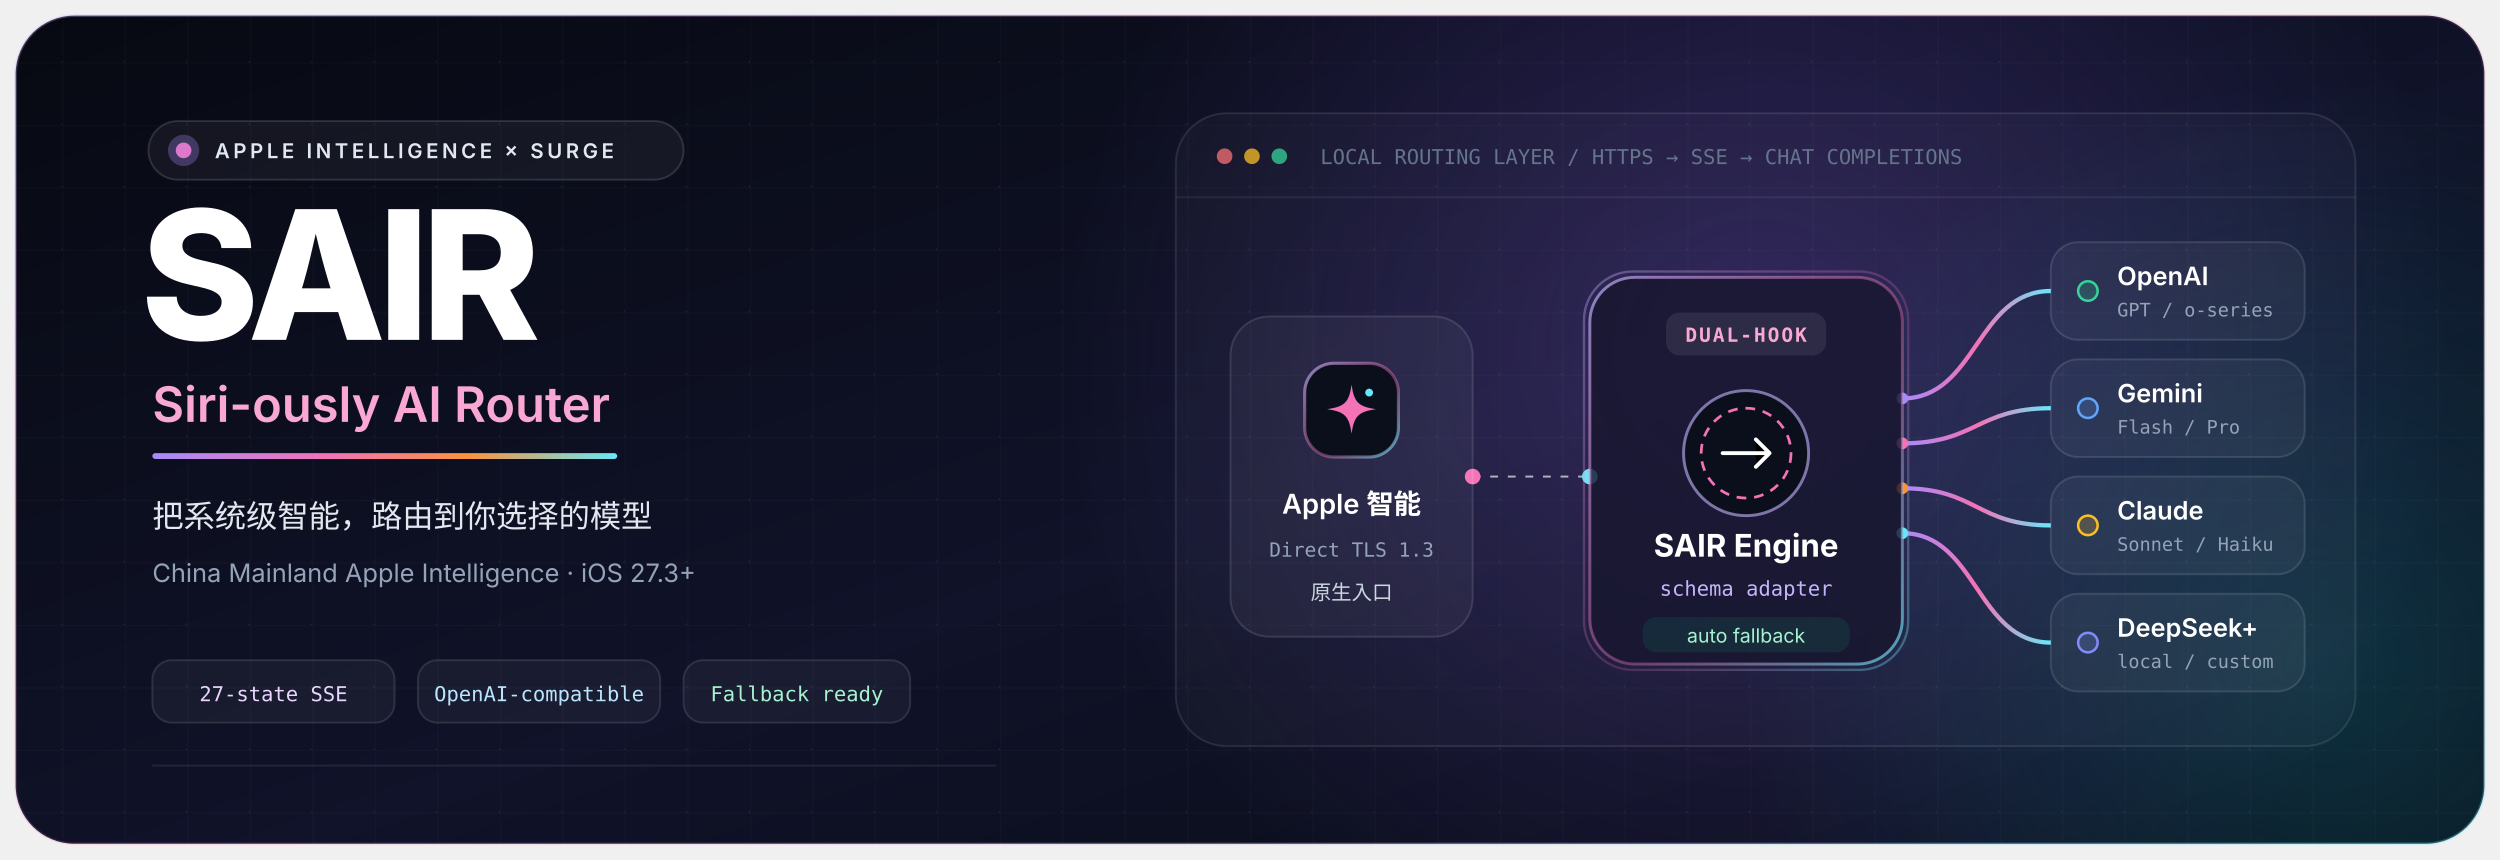
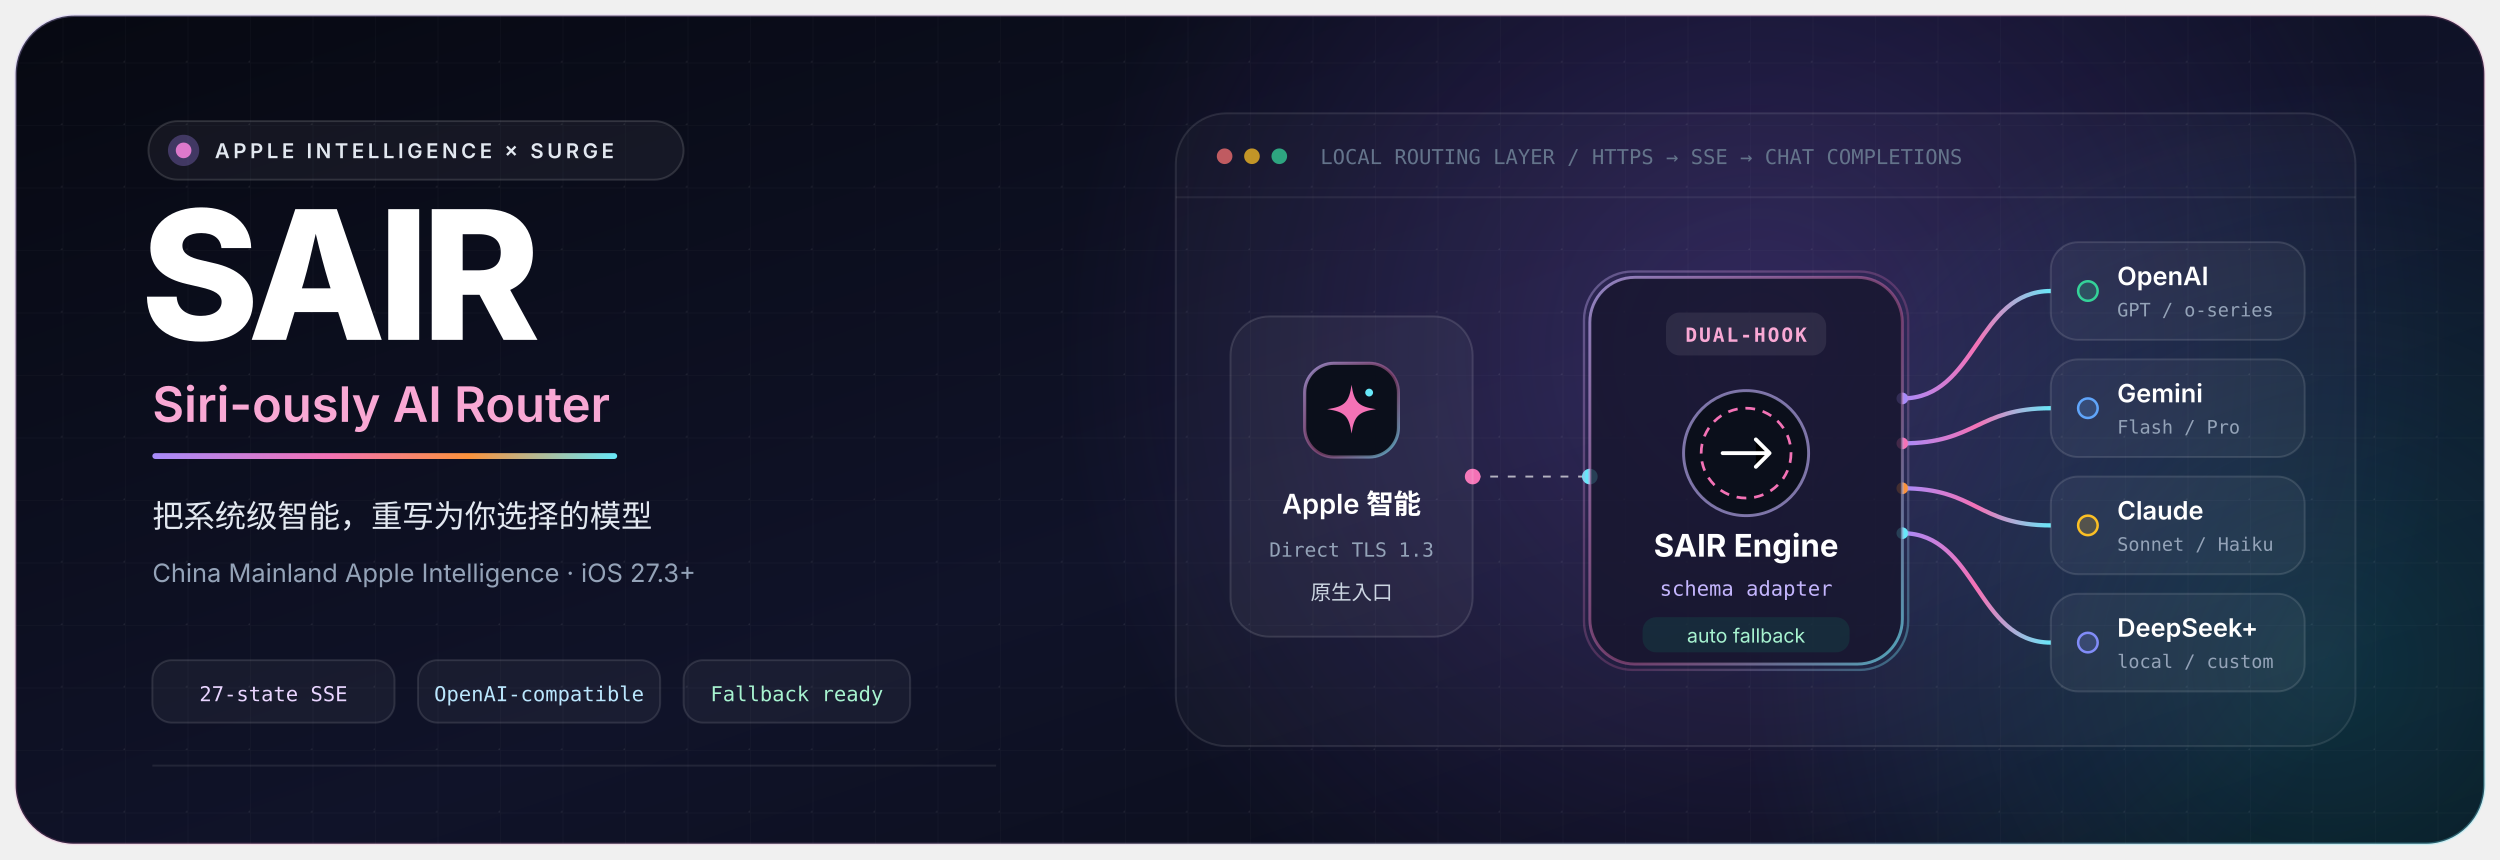
<svg xmlns="http://www.w3.org/2000/svg" viewBox="0 0 1280 440" width="100%" height="100%" role="img" aria-labelledby="title desc">
  <defs>
    <linearGradient id="background" x1="0%" y1="0%" x2="100%" y2="100%">
      <stop offset="0%" stop-color="#070912" />
      <stop offset="55%" stop-color="#101329" />
      <stop offset="100%" stop-color="#080B14" />
    </linearGradient>
    <linearGradient id="spectrum" x1="0%" y1="0%" x2="100%" y2="0%">
      <stop offset="0%" stop-color="#A78BFA" />
      <stop offset="38%" stop-color="#F472B6" />
      <stop offset="68%" stop-color="#FB923C" />
      <stop offset="100%" stop-color="#67E8F9" />
    </linearGradient>
    <linearGradient id="node-border" x1="0%" y1="0%" x2="100%" y2="100%">
      <stop offset="0%" stop-color="#C4B5FD" stop-opacity="0.68" />
      <stop offset="55%" stop-color="#F472B6" stop-opacity="0.38" />
      <stop offset="100%" stop-color="#67E8F9" stop-opacity="0.68" />
    </linearGradient>
    <linearGradient id="connector" x1="0%" y1="0%" x2="100%" y2="0%">
      <stop offset="0%" stop-color="#A78BFA" />
      <stop offset="50%" stop-color="#F472B6" />
      <stop offset="100%" stop-color="#67E8F9" />
    </linearGradient>
    <radialGradient id="violet-glow" cx="50%" cy="50%" r="50%">
      <stop offset="0%" stop-color="#8B5CF6" stop-opacity="0.24" />
      <stop offset="100%" stop-color="#8B5CF6" stop-opacity="0" />
    </radialGradient>
    <radialGradient id="cyan-glow" cx="50%" cy="50%" r="50%">
      <stop offset="0%" stop-color="#22D3EE" stop-opacity="0.18" />
      <stop offset="100%" stop-color="#22D3EE" stop-opacity="0" />
    </radialGradient>
    <pattern id="grid" width="32" height="32" patternUnits="userSpaceOnUse">
      <path d="M32 0H0V32" fill="none" stroke="#FFFFFF" stroke-width="0.6" stroke-opacity="0.035" />
      <circle cx="32" cy="32" r="0.9" fill="#FFFFFF" fill-opacity="0.08" />
    </pattern>
    <clipPath id="canvas">
      <rect x="8" y="8" width="1264" height="424" rx="30" />
    </clipPath>
  </defs>
  <g clip-path="url(#canvas)">
    <rect x="8" y="8" width="1264" height="424" fill="url(#background)" />
    <circle cx="900" cy="180" r="360" fill="url(#violet-glow)" />
    <circle cx="1190" cy="340" r="300" fill="url(#cyan-glow)" />
    <rect x="8" y="8" width="1264" height="424" fill="url(#grid)" />
    <path d="M110 9H1170" stroke="url(#spectrum)" stroke-width="2" stroke-linecap="round" opacity="0.7" />
    <path d="M78 392H510" stroke="#FFFFFF" stroke-opacity="0.08" />
    <g transform="translate(76 62)">
      <rect width="274" height="30" rx="15" fill="#FFFFFF" fill-opacity="0.05" stroke="#FFFFFF" stroke-opacity="0.13" />
      <circle cx="18" cy="15" r="4" fill="#F472B6" />
      <circle cx="18" cy="15" r="8" fill="#A78BFA" fill-opacity="0.3" />
      <text x="34" y="19" fill="#E2E8F0" font-family="-apple-system, BlinkMacSystemFont, 'SF Pro Text', 'Inter', sans-serif" font-size="10.5" font-weight="600" letter-spacing="1.8">APPLE INTELLIGENCE  ×  SURGE</text>
    </g>
    <text x="72" y="174" fill="#FFFFFF" font-family="-apple-system, BlinkMacSystemFont, 'SF Pro Display', 'Inter', sans-serif" font-size="92" font-weight="800" letter-spacing="-4">SAIR</text>
    <text x="78" y="216" fill="#F9A8D4" font-family="-apple-system, BlinkMacSystemFont, 'SF Pro Display', 'Inter', sans-serif" font-size="25" font-weight="600">Siri-ously AI Router</text>
    <rect x="78" y="232" width="238" height="3" rx="1.5" fill="url(#spectrum)" />
-     <text x="78" y="270" fill="#E2E8F0" font-family="-apple-system, BlinkMacSystemFont, 'SF Pro Text', 'PingFang SC', sans-serif" font-size="16" font-weight="500">把系统级智能，路由到你选择的模型</text>
+     <text x="78" y="270" fill="#E2E8F0" font-family="-apple-system, BlinkMacSystemFont, 'SF Pro Text', 'PingFang SC', sans-serif" font-size="16" font-weight="500">把系统级智能，重写为你选择的模型</text>
    <text x="78" y="298" fill="#94A3B8" font-family="-apple-system, BlinkMacSystemFont, 'SF Pro Text', 'PingFang SC', sans-serif" font-size="13">China Mainland Apple Intelligence · iOS 27.3+</text>
    <g transform="translate(78 338)">
      <rect width="124" height="32" rx="10" fill="#FFFFFF" fill-opacity="0.045" stroke="#FFFFFF" stroke-opacity="0.11" />
      <text x="62" y="21" text-anchor="middle" fill="#E9D5FF" font-family="'SF Mono', 'JetBrains Mono', Menlo, monospace" font-size="10.5">27-state SSE</text>
      <rect x="136" width="124" height="32" rx="10" fill="#FFFFFF" fill-opacity="0.045" stroke="#FFFFFF" stroke-opacity="0.11" />
      <text x="198" y="21" text-anchor="middle" fill="#BAE6FD" font-family="'SF Mono', 'JetBrains Mono', Menlo, monospace" font-size="10.5">OpenAI-compatible</text>
      <rect x="272" width="116" height="32" rx="10" fill="#FFFFFF" fill-opacity="0.045" stroke="#FFFFFF" stroke-opacity="0.11" />
      <text x="330" y="21" text-anchor="middle" fill="#A7F3D0" font-family="'SF Mono', 'JetBrains Mono', Menlo, monospace" font-size="10.5">Fallback ready</text>
    </g>
    <g transform="translate(602 58)">
      <rect width="604" height="324" rx="26" fill="#FFFFFF" fill-opacity="0.025" stroke="#FFFFFF" stroke-opacity="0.1" />
      <path d="M0 43H604" stroke="#FFFFFF" stroke-opacity="0.065" />
      <circle cx="25" cy="22" r="4" fill="#F87171" fill-opacity="0.75" />
      <circle cx="39" cy="22" r="4" fill="#FBBF24" fill-opacity="0.75" />
      <circle cx="53" cy="22" r="4" fill="#34D399" fill-opacity="0.75" />
      <text x="74" y="26" fill="#64748B" font-family="'SF Mono', 'JetBrains Mono', Menlo, monospace" font-size="10.5">LOCAL ROUTING LAYER / HTTPS → SSE → CHAT COMPLETIONS</text>
      <path d="M152 186H212" stroke="url(#connector)" stroke-width="2.4" />
      <path d="M372 146C410 146 410 91 448 91" fill="none" stroke="url(#connector)" stroke-width="2.2" />
      <path d="M372 169C410 169 410 151 448 151" fill="none" stroke="url(#connector)" stroke-width="2.2" />
      <path d="M372 192C410 192 410 211 448 211" fill="none" stroke="url(#connector)" stroke-width="2.2" />
      <path d="M372 215C410 215 410 271 448 271" fill="none" stroke="url(#connector)" stroke-width="2.2" />
      <path d="M152 186H212" stroke="#FFFFFF" stroke-width="1" stroke-dasharray="4 5" stroke-opacity="0.65" />
      <circle cx="152" cy="186" r="4" fill="#F472B6" />
      <circle cx="212" cy="186" r="4" fill="#67E8F9" />
      <circle cx="372" cy="146" r="3" fill="#A78BFA" />
      <circle cx="372" cy="169" r="3" fill="#F472B6" />
      <circle cx="372" cy="192" r="3" fill="#FB923C" />
      <circle cx="372" cy="215" r="3" fill="#67E8F9" />
      <g transform="translate(28 104)">
        <rect width="124" height="164" rx="20" fill="#FFFFFF" fill-opacity="0.045" stroke="#FFFFFF" stroke-opacity="0.12" />
        <rect x="38" y="24" width="48" height="48" rx="15" fill="#0B0F1B" stroke="url(#node-border)" stroke-width="1.6" />
        <path d="M62 35C63.3 44 65.5 46.2 74.5 47.5C65.5 48.8 63.3 51 62 60C60.7 51 58.5 48.8 49.5 47.5C58.5 46.2 60.7 44 62 35Z" fill="#F472B6" />
        <circle cx="71" cy="39" r="2" fill="#67E8F9" />
        <text x="62" y="101" text-anchor="middle" fill="#FFFFFF" font-family="-apple-system, BlinkMacSystemFont, 'SF Pro Display', 'PingFang SC', sans-serif" font-size="14" font-weight="600">Apple 智能</text>
        <text x="62" y="123" text-anchor="middle" fill="#94A3B8" font-family="'SF Mono', 'JetBrains Mono', Menlo, monospace" font-size="10">Direct TLS 1.3</text>
        <text x="62" y="145" text-anchor="middle" fill="#CBD5E1" font-family="-apple-system, BlinkMacSystemFont, 'SF Pro Text', 'PingFang SC', sans-serif" font-size="10.5">原生入口</text>
      </g>
      <g transform="translate(212 84)">
        <rect x="-3" y="-3" width="166" height="204" rx="25" fill="none" stroke="url(#node-border)" stroke-width="1.2" opacity="0.55" />
        <rect width="160" height="198" rx="23" fill="#17162D" fill-opacity="0.8" stroke="url(#node-border)" stroke-width="1.5" />
        <rect x="39" y="18" width="82" height="22" rx="7" fill="#FFFFFF" fill-opacity="0.08" />
        <text x="80" y="33" text-anchor="middle" fill="#F9A8D4" font-family="'SF Mono', 'JetBrains Mono', Menlo, monospace" font-size="10" font-weight="600" letter-spacing="1">DUAL-HOOK</text>
        <circle cx="80" cy="90" r="32" fill="#0B0F1B" stroke="#C4B5FD" stroke-opacity="0.6" stroke-width="1.5" />
        <circle cx="80" cy="90" r="23" fill="none" stroke="#F472B6" stroke-width="1.4" stroke-dasharray="5 4" />
        <path d="M68 90H92M85 83L92 90L85 97" stroke="#FFFFFF" stroke-width="2" stroke-linecap="round" stroke-linejoin="round" />
        <text x="80" y="143" text-anchor="middle" fill="#FFFFFF" font-family="-apple-system, BlinkMacSystemFont, 'SF Pro Display', 'Inter', sans-serif" font-size="16" font-weight="700">SAIR Engine</text>
        <text x="80" y="163" text-anchor="middle" fill="#C4B5FD" font-family="'SF Mono', 'JetBrains Mono', Menlo, monospace" font-size="10.5">schema adapter</text>
        <rect x="27" y="174" width="106" height="18" rx="7" fill="#10B981" fill-opacity="0.12" />
        <text x="80" y="187" text-anchor="middle" fill="#A7F3D0" font-family="-apple-system, BlinkMacSystemFont, 'SF Pro Text', sans-serif" font-size="10">auto fallback</text>
      </g>
      <g transform="translate(448 66)">
        <g>
          <rect width="130" height="50" rx="14" fill="#FFFFFF" fill-opacity="0.045" stroke="#FFFFFF" stroke-opacity="0.12" />
          <circle cx="19" cy="25" r="5" fill="#34D399" fill-opacity="0.2" stroke="#34D399" stroke-width="1.3" />
          <text x="34" y="22" fill="#FFFFFF" font-family="-apple-system, BlinkMacSystemFont, 'SF Pro Display', sans-serif" font-size="13" font-weight="600">OpenAI</text>
          <text x="34" y="38" fill="#94A3B8" font-family="'SF Mono', 'JetBrains Mono', Menlo, monospace" font-size="9.5">GPT / o-series</text>
        </g>
        <g transform="translate(0 60)">
          <rect width="130" height="50" rx="14" fill="#FFFFFF" fill-opacity="0.045" stroke="#FFFFFF" stroke-opacity="0.12" />
          <circle cx="19" cy="25" r="5" fill="#60A5FA" fill-opacity="0.2" stroke="#60A5FA" stroke-width="1.3" />
          <text x="34" y="22" fill="#FFFFFF" font-family="-apple-system, BlinkMacSystemFont, 'SF Pro Display', sans-serif" font-size="13" font-weight="600">Gemini</text>
          <text x="34" y="38" fill="#94A3B8" font-family="'SF Mono', 'JetBrains Mono', Menlo, monospace" font-size="9.5">Flash / Pro</text>
        </g>
        <g transform="translate(0 120)">
          <rect width="130" height="50" rx="14" fill="#FFFFFF" fill-opacity="0.045" stroke="#FFFFFF" stroke-opacity="0.12" />
          <circle cx="19" cy="25" r="5" fill="#FBBF24" fill-opacity="0.2" stroke="#FBBF24" stroke-width="1.3" />
          <text x="34" y="22" fill="#FFFFFF" font-family="-apple-system, BlinkMacSystemFont, 'SF Pro Display', sans-serif" font-size="13" font-weight="600">Claude</text>
          <text x="34" y="38" fill="#94A3B8" font-family="'SF Mono', 'JetBrains Mono', Menlo, monospace" font-size="9.5">Sonnet / Haiku</text>
        </g>
        <g transform="translate(0 180)">
          <rect width="130" height="50" rx="14" fill="#FFFFFF" fill-opacity="0.045" stroke="#FFFFFF" stroke-opacity="0.12" />
          <circle cx="19" cy="25" r="5" fill="#818CF8" fill-opacity="0.2" stroke="#818CF8" stroke-width="1.3" />
          <text x="34" y="22" fill="#FFFFFF" font-family="-apple-system, BlinkMacSystemFont, 'SF Pro Display', sans-serif" font-size="13" font-weight="600">DeepSeek+</text>
          <text x="34" y="38" fill="#94A3B8" font-family="'SF Mono', 'JetBrains Mono', Menlo, monospace" font-size="9.5">local / custom</text>
        </g>
      </g>
    </g>
  </g>
  <rect x="8" y="8" width="1264" height="424" rx="30" fill="none" stroke="url(#node-border)" stroke-opacity="0.42" stroke-width="1.4" />
</svg>
